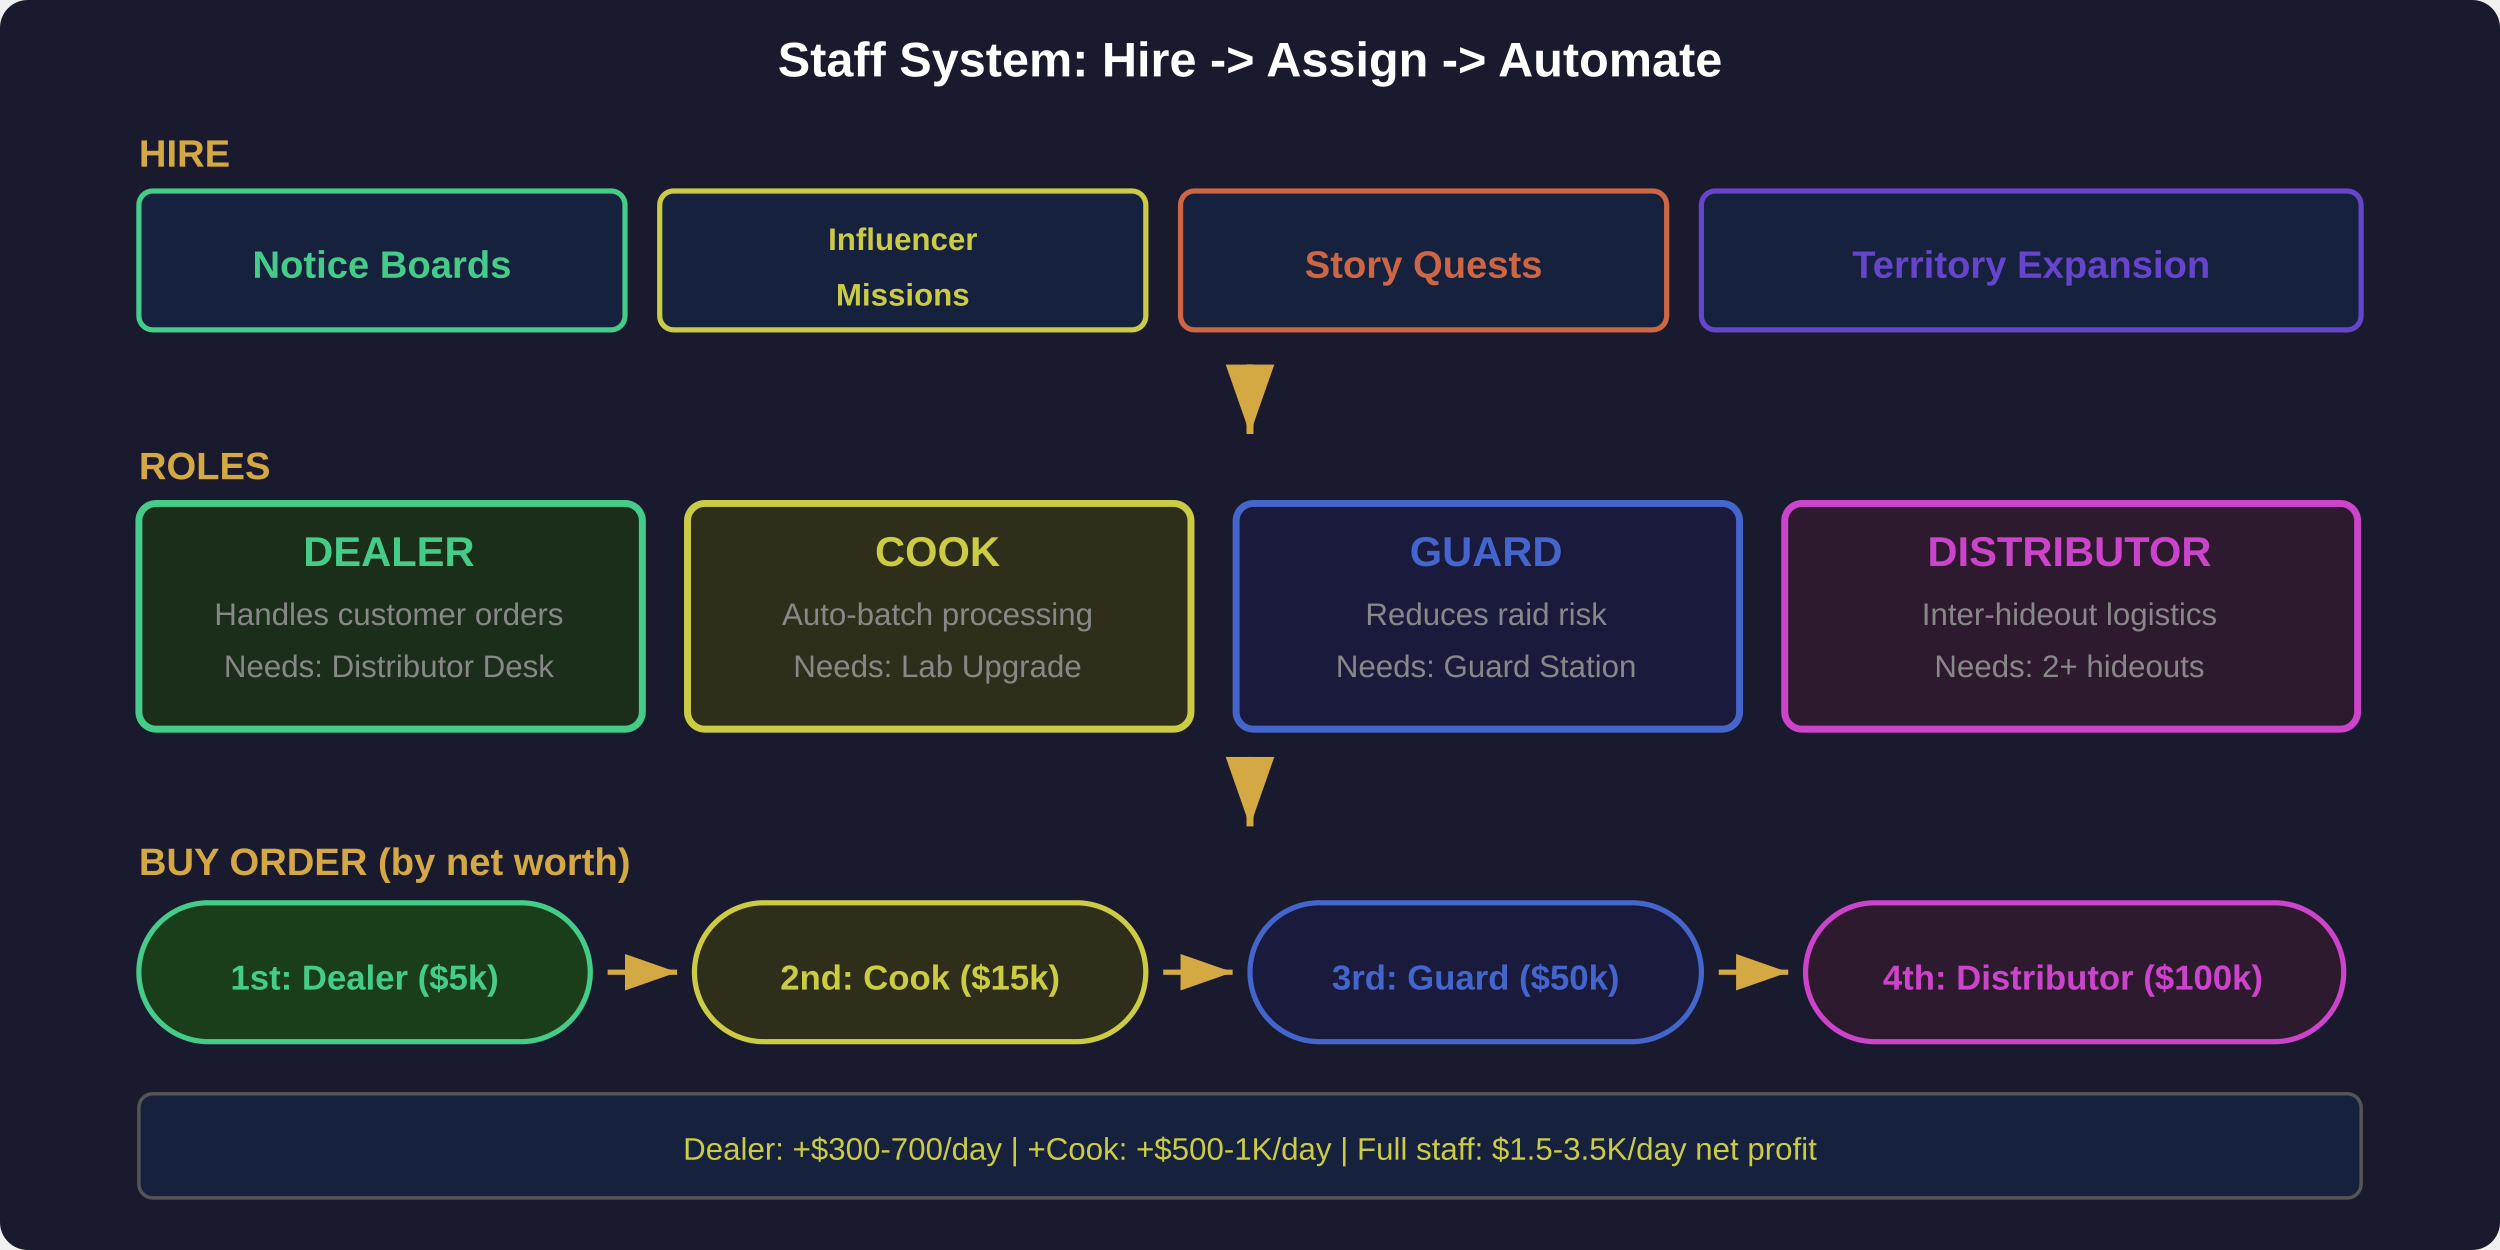
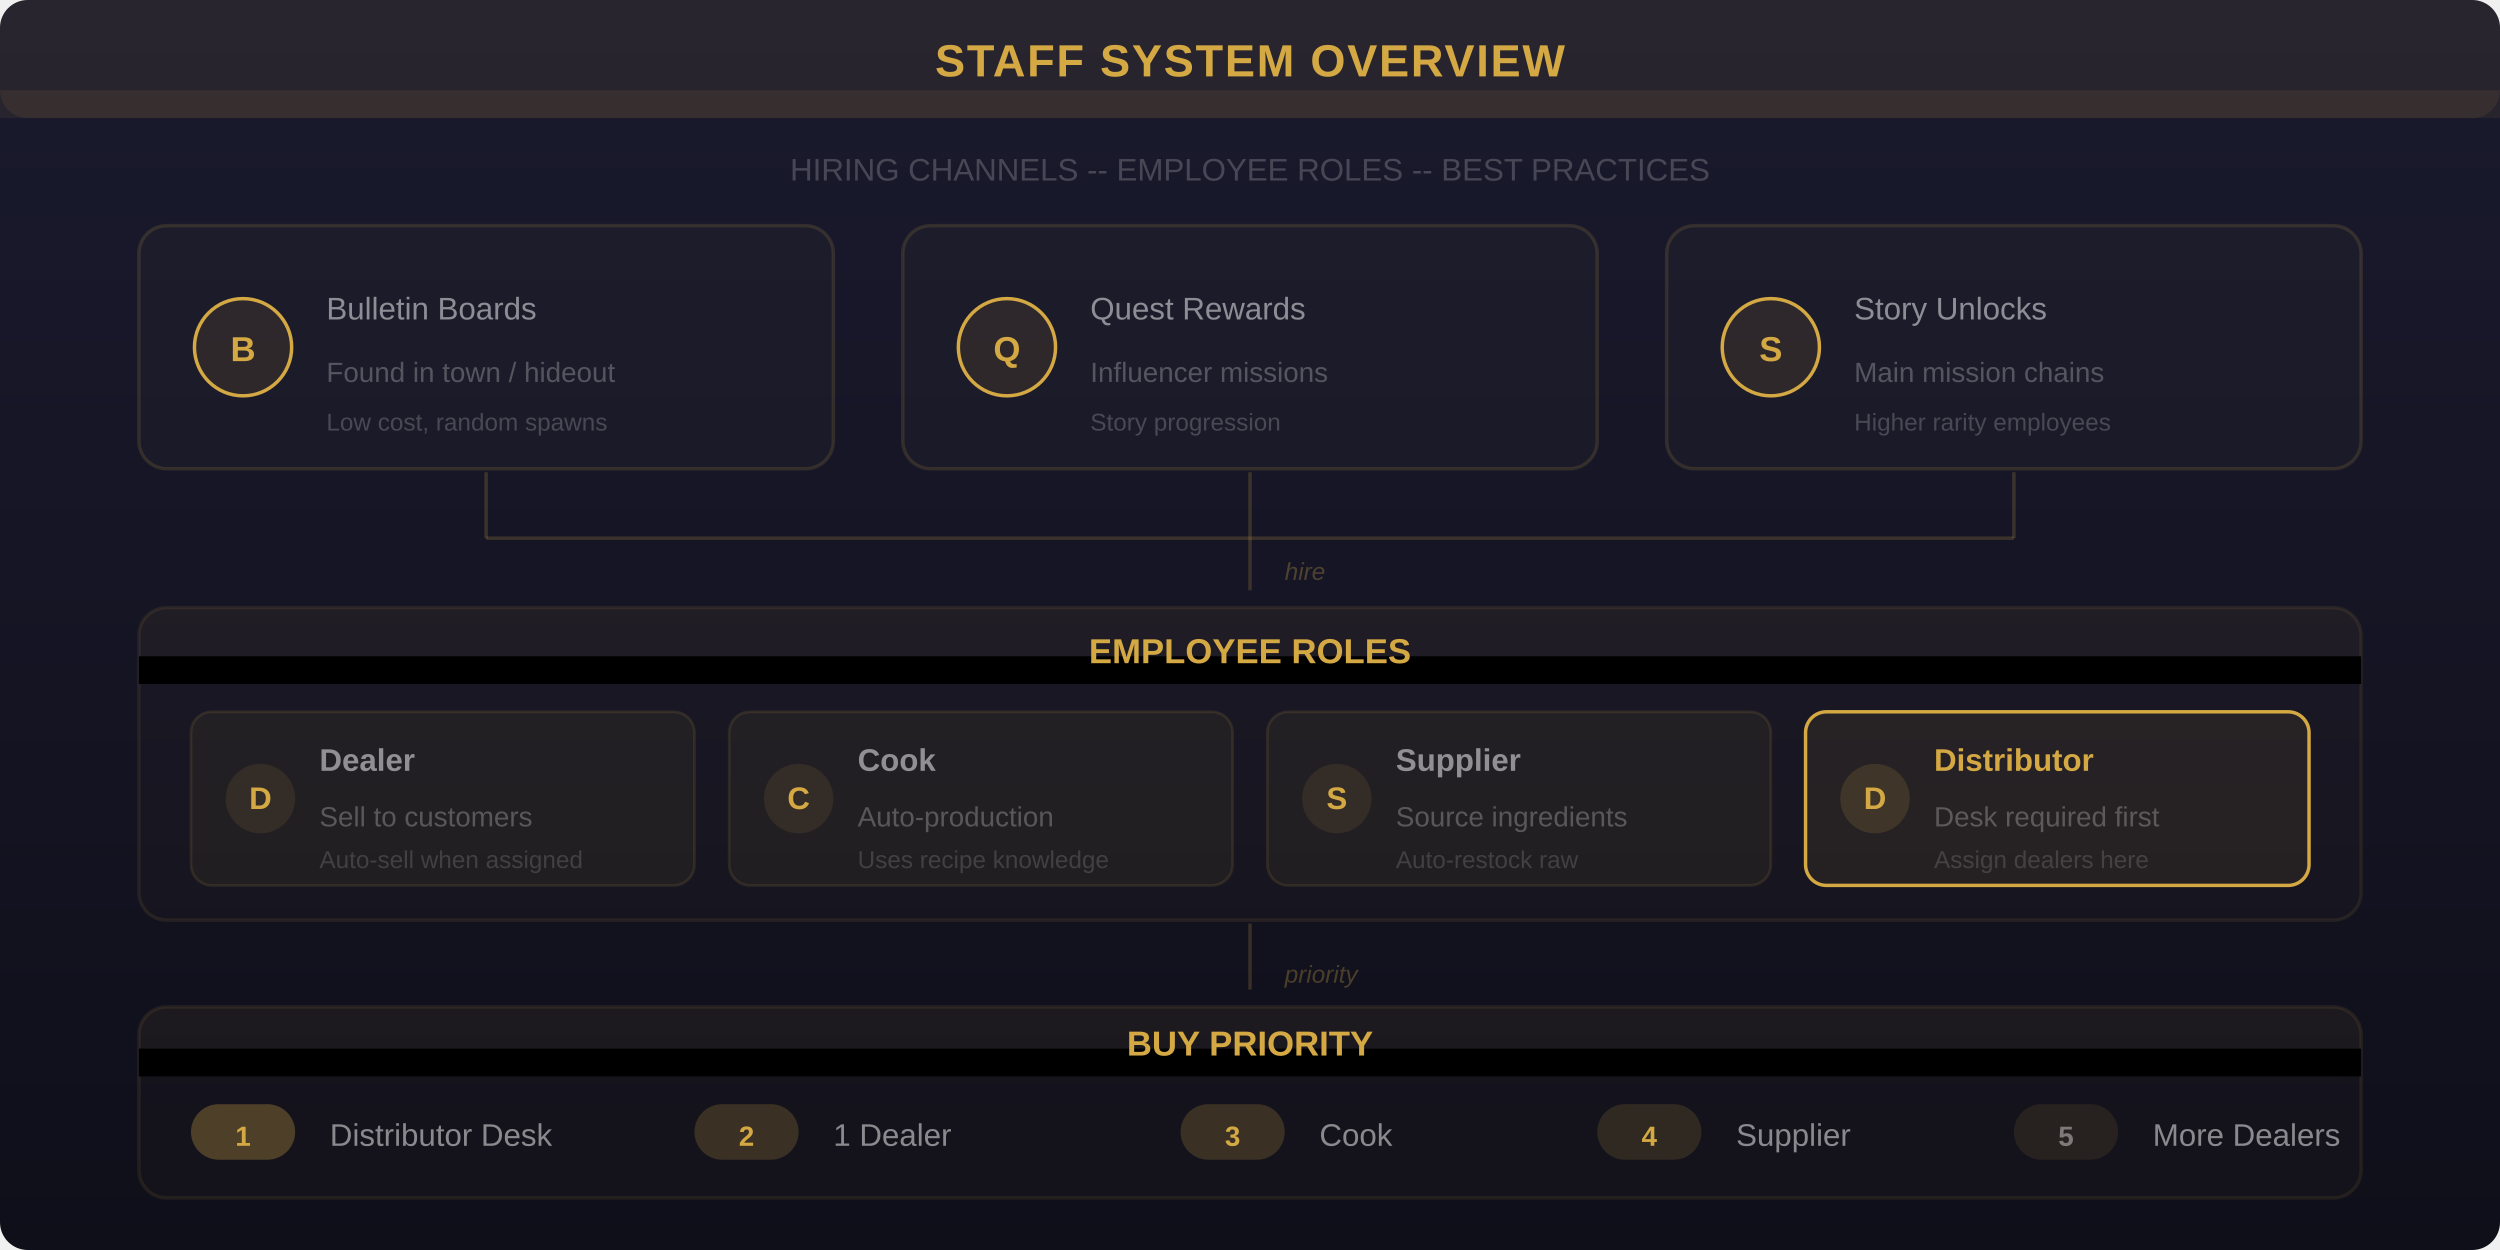
<svg xmlns="http://www.w3.org/2000/svg" viewBox="0 0 720 360" width="720" height="360">
  <defs>
-     <marker id="arrow" markerWidth="10" markerHeight="7" refX="10" refY="3.5" orient="auto">
-       <polygon points="0 0, 10 3.5, 0 7" fill="#d4a843" />
-     </marker>
+     <linearGradient id="bg" x1="0" y1="0" x2="0" y2="1">
+       <stop offset="0%" stop-color="#1a1a2e" />
+       <stop offset="100%" stop-color="#0f0f1a" />
+     </linearGradient>
  </defs>
-   <rect width="720" height="360" fill="#1a1a2e" rx="8" />
-   <text x="360" y="22" text-anchor="middle" fill="#ffffff" font-family="Arial, sans-serif" font-size="14" font-weight="bold">Staff System: Hire -&gt; Assign -&gt; Automate</text>
-   <text x="40" y="48" fill="#d4a843" font-family="Arial, sans-serif" font-size="11" font-weight="bold">HIRE</text>
-   <rect x="40" y="55" width="140" height="40" rx="4" fill="#16213e" stroke="#44cc88" stroke-width="1.5" />
-   <text x="110" y="80" text-anchor="middle" fill="#44cc88" font-family="Arial, sans-serif" font-size="11" font-weight="bold">Notice Boards</text>
-   <rect x="190" y="55" width="140" height="40" rx="4" fill="#16213e" stroke="#cccc44" stroke-width="1.5" />
-   <text x="260" y="72" text-anchor="middle" fill="#cccc44" font-family="Arial, sans-serif" font-size="9" font-weight="bold">Influencer</text>
-   <text x="260" y="88" text-anchor="middle" fill="#cccc44" font-family="Arial, sans-serif" font-size="9" font-weight="bold">Missions</text>
-   <rect x="340" y="55" width="140" height="40" rx="4" fill="#16213e" stroke="#cc6644" stroke-width="1.5" />
-   <text x="410" y="80" text-anchor="middle" fill="#cc6644" font-family="Arial, sans-serif" font-size="11" font-weight="bold">Story Quests</text>
-   <rect x="490" y="55" width="190" height="40" rx="4" fill="#16213e" stroke="#6644cc" stroke-width="1.5" />
-   <text x="585" y="80" text-anchor="middle" fill="#6644cc" font-family="Arial, sans-serif" font-size="11" font-weight="bold">Territory Expansion</text>
-   <line x1="360" y1="105" x2="360" y2="125" stroke="#d4a843" stroke-width="2" marker-end="url(#arrow)" />
-   <text x="40" y="138" fill="#d4a843" font-family="Arial, sans-serif" font-size="11" font-weight="bold">ROLES</text>
-   <rect x="40" y="145" width="145" height="65" rx="5" fill="#1a2e1a" stroke="#44cc88" stroke-width="2" />
-   <text x="112" y="163" text-anchor="middle" fill="#44cc88" font-family="Arial, sans-serif" font-size="12" font-weight="bold">DEALER</text>
-   <text x="112" y="180" text-anchor="middle" fill="#888888" font-family="Arial, sans-serif" font-size="9">Handles customer orders</text>
-   <text x="112" y="195" text-anchor="middle" fill="#888888" font-family="Arial, sans-serif" font-size="9">Needs: Distributor Desk</text>
-   <rect x="198" y="145" width="145" height="65" rx="5" fill="#2e2e1a" stroke="#cccc44" stroke-width="2" />
-   <text x="270" y="163" text-anchor="middle" fill="#cccc44" font-family="Arial, sans-serif" font-size="12" font-weight="bold">COOK</text>
-   <text x="270" y="180" text-anchor="middle" fill="#888888" font-family="Arial, sans-serif" font-size="9">Auto-batch processing</text>
-   <text x="270" y="195" text-anchor="middle" fill="#888888" font-family="Arial, sans-serif" font-size="9">Needs: Lab Upgrade</text>
-   <rect x="356" y="145" width="145" height="65" rx="5" fill="#1a1a3d" stroke="#4466cc" stroke-width="2" />
-   <text x="428" y="163" text-anchor="middle" fill="#4466cc" font-family="Arial, sans-serif" font-size="12" font-weight="bold">GUARD</text>
-   <text x="428" y="180" text-anchor="middle" fill="#888888" font-family="Arial, sans-serif" font-size="9">Reduces raid risk</text>
-   <text x="428" y="195" text-anchor="middle" fill="#888888" font-family="Arial, sans-serif" font-size="9">Needs: Guard Station</text>
-   <rect x="514" y="145" width="165" height="65" rx="5" fill="#2e1a2e" stroke="#cc44cc" stroke-width="2" />
-   <text x="596" y="163" text-anchor="middle" fill="#cc44cc" font-family="Arial, sans-serif" font-size="12" font-weight="bold">DISTRIBUTOR</text>
-   <text x="596" y="180" text-anchor="middle" fill="#888888" font-family="Arial, sans-serif" font-size="9">Inter-hideout logistics</text>
-   <text x="596" y="195" text-anchor="middle" fill="#888888" font-family="Arial, sans-serif" font-size="9">Needs: 2+ hideouts</text>
-   <line x1="360" y1="218" x2="360" y2="238" stroke="#d4a843" stroke-width="2" marker-end="url(#arrow)" />
-   <text x="40" y="252" fill="#d4a843" font-family="Arial, sans-serif" font-size="11" font-weight="bold">BUY ORDER (by net worth)</text>
-   <rect x="40" y="260" width="130" height="40" rx="20" fill="#1a3d1a" stroke="#44cc88" stroke-width="1.5" />
-   <text x="105" y="285" text-anchor="middle" fill="#44cc88" font-family="Arial, sans-serif" font-size="10" font-weight="bold">1st: Dealer ($5k)</text>
-   <line x1="175" y1="280" x2="195" y2="280" stroke="#d4a843" stroke-width="1.5" marker-end="url(#arrow)" />
-   <rect x="200" y="260" width="130" height="40" rx="20" fill="#2e2e1a" stroke="#cccc44" stroke-width="1.5" />
-   <text x="265" y="285" text-anchor="middle" fill="#cccc44" font-family="Arial, sans-serif" font-size="10" font-weight="bold">2nd: Cook ($15k)</text>
-   <line x1="335" y1="280" x2="355" y2="280" stroke="#d4a843" stroke-width="1.5" marker-end="url(#arrow)" />
-   <rect x="360" y="260" width="130" height="40" rx="20" fill="#1a1a3d" stroke="#4466cc" stroke-width="1.5" />
-   <text x="425" y="285" text-anchor="middle" fill="#4466cc" font-family="Arial, sans-serif" font-size="10" font-weight="bold">3rd: Guard ($50k)</text>
-   <line x1="495" y1="280" x2="515" y2="280" stroke="#d4a843" stroke-width="1.5" marker-end="url(#arrow)" />
-   <rect x="520" y="260" width="155" height="40" rx="20" fill="#2e1a2e" stroke="#cc44cc" stroke-width="1.5" />
-   <text x="597" y="285" text-anchor="middle" fill="#cc44cc" font-family="Arial, sans-serif" font-size="10" font-weight="bold">4th: Distributor ($100k)</text>
-   <rect x="40" y="315" width="640" height="30" rx="4" fill="#16213e" stroke="#555555" stroke-width="1" />
-   <text x="360" y="334" text-anchor="middle" fill="#cccc44" font-family="Arial, sans-serif" font-size="9">Dealer: +$300-700/day | +Cook: +$500-1K/day | Full staff: $1.5-3.5K/day net profit</text>
+   <rect width="720" height="360" fill="url(#bg)" rx="8" />
+   <rect x="0" y="0" width="720" height="34" fill="rgba(212,168,67,0.08)" rx="8" />
+   <rect x="0" y="26" width="720" height="8" fill="rgba(212,168,67,0.08)" />
+   <text x="360" y="22" text-anchor="middle" fill="#d4a843" font-family="'Segoe UI',Arial,sans-serif" font-size="13" font-weight="bold" letter-spacing="0.5">STAFF SYSTEM OVERVIEW</text>
+   <text x="360" y="52" text-anchor="middle" fill="rgba(255,255,255,0.2)" font-family="Arial,sans-serif" font-size="9">HIRING CHANNELS -- EMPLOYEE ROLES -- BEST PRACTICES</text>
+   <rect x="40" y="65" width="200" height="70" rx="8" fill="rgba(212,168,67,0.03)" stroke="rgba(212,168,67,0.15)" stroke-width="1" />
+   <circle cx="70" cy="100" r="14" fill="rgba(212,168,67,0.1)" stroke="#d4a843" stroke-width="1" />
+   <text x="70" y="104" text-anchor="middle" fill="#d4a843" font-family="Arial,sans-serif" font-size="10" font-weight="bold">B</text>
+   <text x="94" y="92" fill="rgba(255,255,255,0.5)" font-family="Arial,sans-serif" font-size="9">Bulletin Boards</text>
+   <text x="94" y="110" fill="rgba(255,255,255,0.25)" font-family="Arial,sans-serif" font-size="8">Found in town / hideout</text>
+   <text x="94" y="124" fill="rgba(255,255,255,0.2)" font-family="Arial,sans-serif" font-size="7">Low cost, random spawns</text>
+   <rect x="260" y="65" width="200" height="70" rx="8" fill="rgba(212,168,67,0.03)" stroke="rgba(212,168,67,0.15)" stroke-width="1" />
+   <circle cx="290" cy="100" r="14" fill="rgba(212,168,67,0.1)" stroke="#d4a843" stroke-width="1" />
+   <text x="290" y="104" text-anchor="middle" fill="#d4a843" font-family="Arial,sans-serif" font-size="10" font-weight="bold">Q</text>
+   <text x="314" y="92" fill="rgba(255,255,255,0.5)" font-family="Arial,sans-serif" font-size="9">Quest Rewards</text>
+   <text x="314" y="110" fill="rgba(255,255,255,0.25)" font-family="Arial,sans-serif" font-size="8">Influencer missions</text>
+   <text x="314" y="124" fill="rgba(255,255,255,0.2)" font-family="Arial,sans-serif" font-size="7">Story progression</text>
+   <rect x="480" y="65" width="200" height="70" rx="8" fill="rgba(212,168,67,0.03)" stroke="rgba(212,168,67,0.15)" stroke-width="1" />
+   <circle cx="510" cy="100" r="14" fill="rgba(212,168,67,0.1)" stroke="#d4a843" stroke-width="1" />
+   <text x="510" y="104" text-anchor="middle" fill="#d4a843" font-family="Arial,sans-serif" font-size="10" font-weight="bold">S</text>
+   <text x="534" y="92" fill="rgba(255,255,255,0.5)" font-family="Arial,sans-serif" font-size="9">Story Unlocks</text>
+   <text x="534" y="110" fill="rgba(255,255,255,0.25)" font-family="Arial,sans-serif" font-size="8">Main mission chains</text>
+   <text x="534" y="124" fill="rgba(255,255,255,0.2)" font-family="Arial,sans-serif" font-size="7">Higher rarity employees</text>
+   <line x1="140" y1="136" x2="140" y2="155" stroke="rgba(212,168,67,0.2)" stroke-width="1" />
+   <line x1="360" y1="136" x2="360" y2="155" stroke="rgba(212,168,67,0.2)" stroke-width="1" />
+   <line x1="580" y1="136" x2="580" y2="155" stroke="rgba(212,168,67,0.2)" stroke-width="1" />
+   <line x1="140" y1="155" x2="580" y2="155" stroke="rgba(212,168,67,0.2)" stroke-width="1" />
+   <line x1="360" y1="155" x2="360" y2="170" stroke="rgba(212,168,67,0.2)" stroke-width="1" />
+   <text x="370" y="167" fill="rgba(212,168,67,0.3)" font-family="Arial,sans-serif" font-size="7" font-style="italic">hire</text>
+   <rect x="40" y="175" width="640" height="90" rx="8" fill="rgba(212,168,67,0.02)" stroke="rgba(212,168,67,0.1)" stroke-width="1" />
+   <rect x="40" y="175" width="640" height="22" rx="8" fill="rgba(212,168,67,0.04)" />
+   <rect x="40" y="189" width="640" height="8" />
+   <text x="360" y="191" text-anchor="middle" fill="#d4a843" font-family="Arial,sans-serif" font-size="10" font-weight="bold">EMPLOYEE ROLES</text>
+   <rect x="55" y="205" width="145" height="50" rx="6" fill="rgba(212,168,67,0.06)" stroke="rgba(212,168,67,0.12)" stroke-width="0.8" />
+   <circle cx="75" cy="230" r="10" fill="rgba(212,168,67,0.1)" />
+   <text x="75" y="233" text-anchor="middle" fill="#d4a843" font-family="Arial,sans-serif" font-size="9" font-weight="bold">D</text>
+   <text x="92" y="222" fill="rgba(255,255,255,0.5)" font-family="Arial,sans-serif" font-size="9" font-weight="bold">Dealer</text>
+   <text x="92" y="238" fill="rgba(255,255,255,0.25)" font-family="Arial,sans-serif" font-size="8">Sell to customers</text>
+   <text x="92" y="250" fill="rgba(255,255,255,0.15)" font-family="Arial,sans-serif" font-size="7">Auto-sell when assigned</text>
+   <rect x="210" y="205" width="145" height="50" rx="6" fill="rgba(212,168,67,0.06)" stroke="rgba(212,168,67,0.12)" stroke-width="0.8" />
+   <circle cx="230" cy="230" r="10" fill="rgba(212,168,67,0.1)" />
+   <text x="230" y="233" text-anchor="middle" fill="#d4a843" font-family="Arial,sans-serif" font-size="9" font-weight="bold">C</text>
+   <text x="247" y="222" fill="rgba(255,255,255,0.5)" font-family="Arial,sans-serif" font-size="9" font-weight="bold">Cook</text>
+   <text x="247" y="238" fill="rgba(255,255,255,0.25)" font-family="Arial,sans-serif" font-size="8">Auto-production</text>
+   <text x="247" y="250" fill="rgba(255,255,255,0.15)" font-family="Arial,sans-serif" font-size="7">Uses recipe knowledge</text>
+   <rect x="365" y="205" width="145" height="50" rx="6" fill="rgba(212,168,67,0.06)" stroke="rgba(212,168,67,0.12)" stroke-width="0.8" />
+   <circle cx="385" cy="230" r="10" fill="rgba(212,168,67,0.1)" />
+   <text x="385" y="233" text-anchor="middle" fill="#d4a843" font-family="Arial,sans-serif" font-size="9" font-weight="bold">S</text>
+   <text x="402" y="222" fill="rgba(255,255,255,0.5)" font-family="Arial,sans-serif" font-size="9" font-weight="bold">Supplier</text>
+   <text x="402" y="238" fill="rgba(255,255,255,0.25)" font-family="Arial,sans-serif" font-size="8">Source ingredients</text>
+   <text x="402" y="250" fill="rgba(255,255,255,0.15)" font-family="Arial,sans-serif" font-size="7">Auto-restock raw</text>
+   <rect x="520" y="205" width="145" height="50" rx="6" fill="rgba(212,168,67,0.08)" stroke="#d4a843" stroke-width="1" />
+   <circle cx="540" cy="230" r="10" fill="rgba(212,168,67,0.15)" />
+   <text x="540" y="233" text-anchor="middle" fill="#d4a843" font-family="Arial,sans-serif" font-size="9" font-weight="bold">D</text>
+   <text x="557" y="222" fill="#d4a843" font-family="Arial,sans-serif" font-size="9" font-weight="bold">Distributor</text>
+   <text x="557" y="238" fill="rgba(255,255,255,0.25)" font-family="Arial,sans-serif" font-size="8">Desk required first</text>
+   <text x="557" y="250" fill="rgba(255,255,255,0.15)" font-family="Arial,sans-serif" font-size="7">Assign dealers here</text>
+   <line x1="360" y1="266" x2="360" y2="285" stroke="rgba(212,168,67,0.2)" stroke-width="1" />
+   <text x="370" y="283" fill="rgba(212,168,67,0.3)" font-family="Arial,sans-serif" font-size="7" font-style="italic">priority</text>
+   <rect x="40" y="290" width="640" height="55" rx="8" fill="rgba(212,168,67,0.02)" stroke="rgba(212,168,67,0.1)" stroke-width="1" />
+   <rect x="40" y="290" width="640" height="20" rx="8" fill="rgba(212,168,67,0.04)" />
+   <rect x="40" y="302" width="640" height="8" />
+   <text x="360" y="304" text-anchor="middle" fill="#d4a843" font-family="Arial,sans-serif" font-size="10" font-weight="bold">BUY PRIORITY</text>
+   <rect x="55" y="318" width="30" height="16" rx="8" fill="rgba(212,168,67,0.3)" />
+   <text x="70" y="330" text-anchor="middle" fill="#d4a843" font-family="Arial,sans-serif" font-size="8" font-weight="bold">1</text>
+   <text x="95" y="330" fill="rgba(255,255,255,0.5)" font-family="Arial,sans-serif" font-size="9">Distributor Desk</text>
+   <rect x="200" y="318" width="30" height="16" rx="8" fill="rgba(212,168,67,0.2)" />
+   <text x="215" y="330" text-anchor="middle" fill="#d4a843" font-family="Arial,sans-serif" font-size="8" font-weight="bold">2</text>
+   <text x="240" y="330" fill="rgba(255,255,255,0.5)" font-family="Arial,sans-serif" font-size="9">1 Dealer</text>
+   <rect x="340" y="318" width="30" height="16" rx="8" fill="rgba(212,168,67,0.2)" />
+   <text x="355" y="330" text-anchor="middle" fill="#d4a843" font-family="Arial,sans-serif" font-size="8" font-weight="bold">3</text>
+   <text x="380" y="330" fill="rgba(255,255,255,0.5)" font-family="Arial,sans-serif" font-size="9">Cook</text>
+   <rect x="460" y="318" width="30" height="16" rx="8" fill="rgba(212,168,67,0.15)" />
+   <text x="475" y="330" text-anchor="middle" fill="#d4a843" font-family="Arial,sans-serif" font-size="8" font-weight="bold">4</text>
+   <text x="500" y="330" fill="rgba(255,255,255,0.5)" font-family="Arial,sans-serif" font-size="9">Supplier</text>
+   <rect x="580" y="318" width="30" height="16" rx="8" fill="rgba(212,168,67,0.1)" />
+   <text x="595" y="330" text-anchor="middle" fill="rgba(255,255,255,0.4)" font-family="Arial,sans-serif" font-size="8" font-weight="bold">5</text>
+   <text x="620" y="330" fill="rgba(255,255,255,0.5)" font-family="Arial,sans-serif" font-size="9">More Dealers</text>
</svg>
